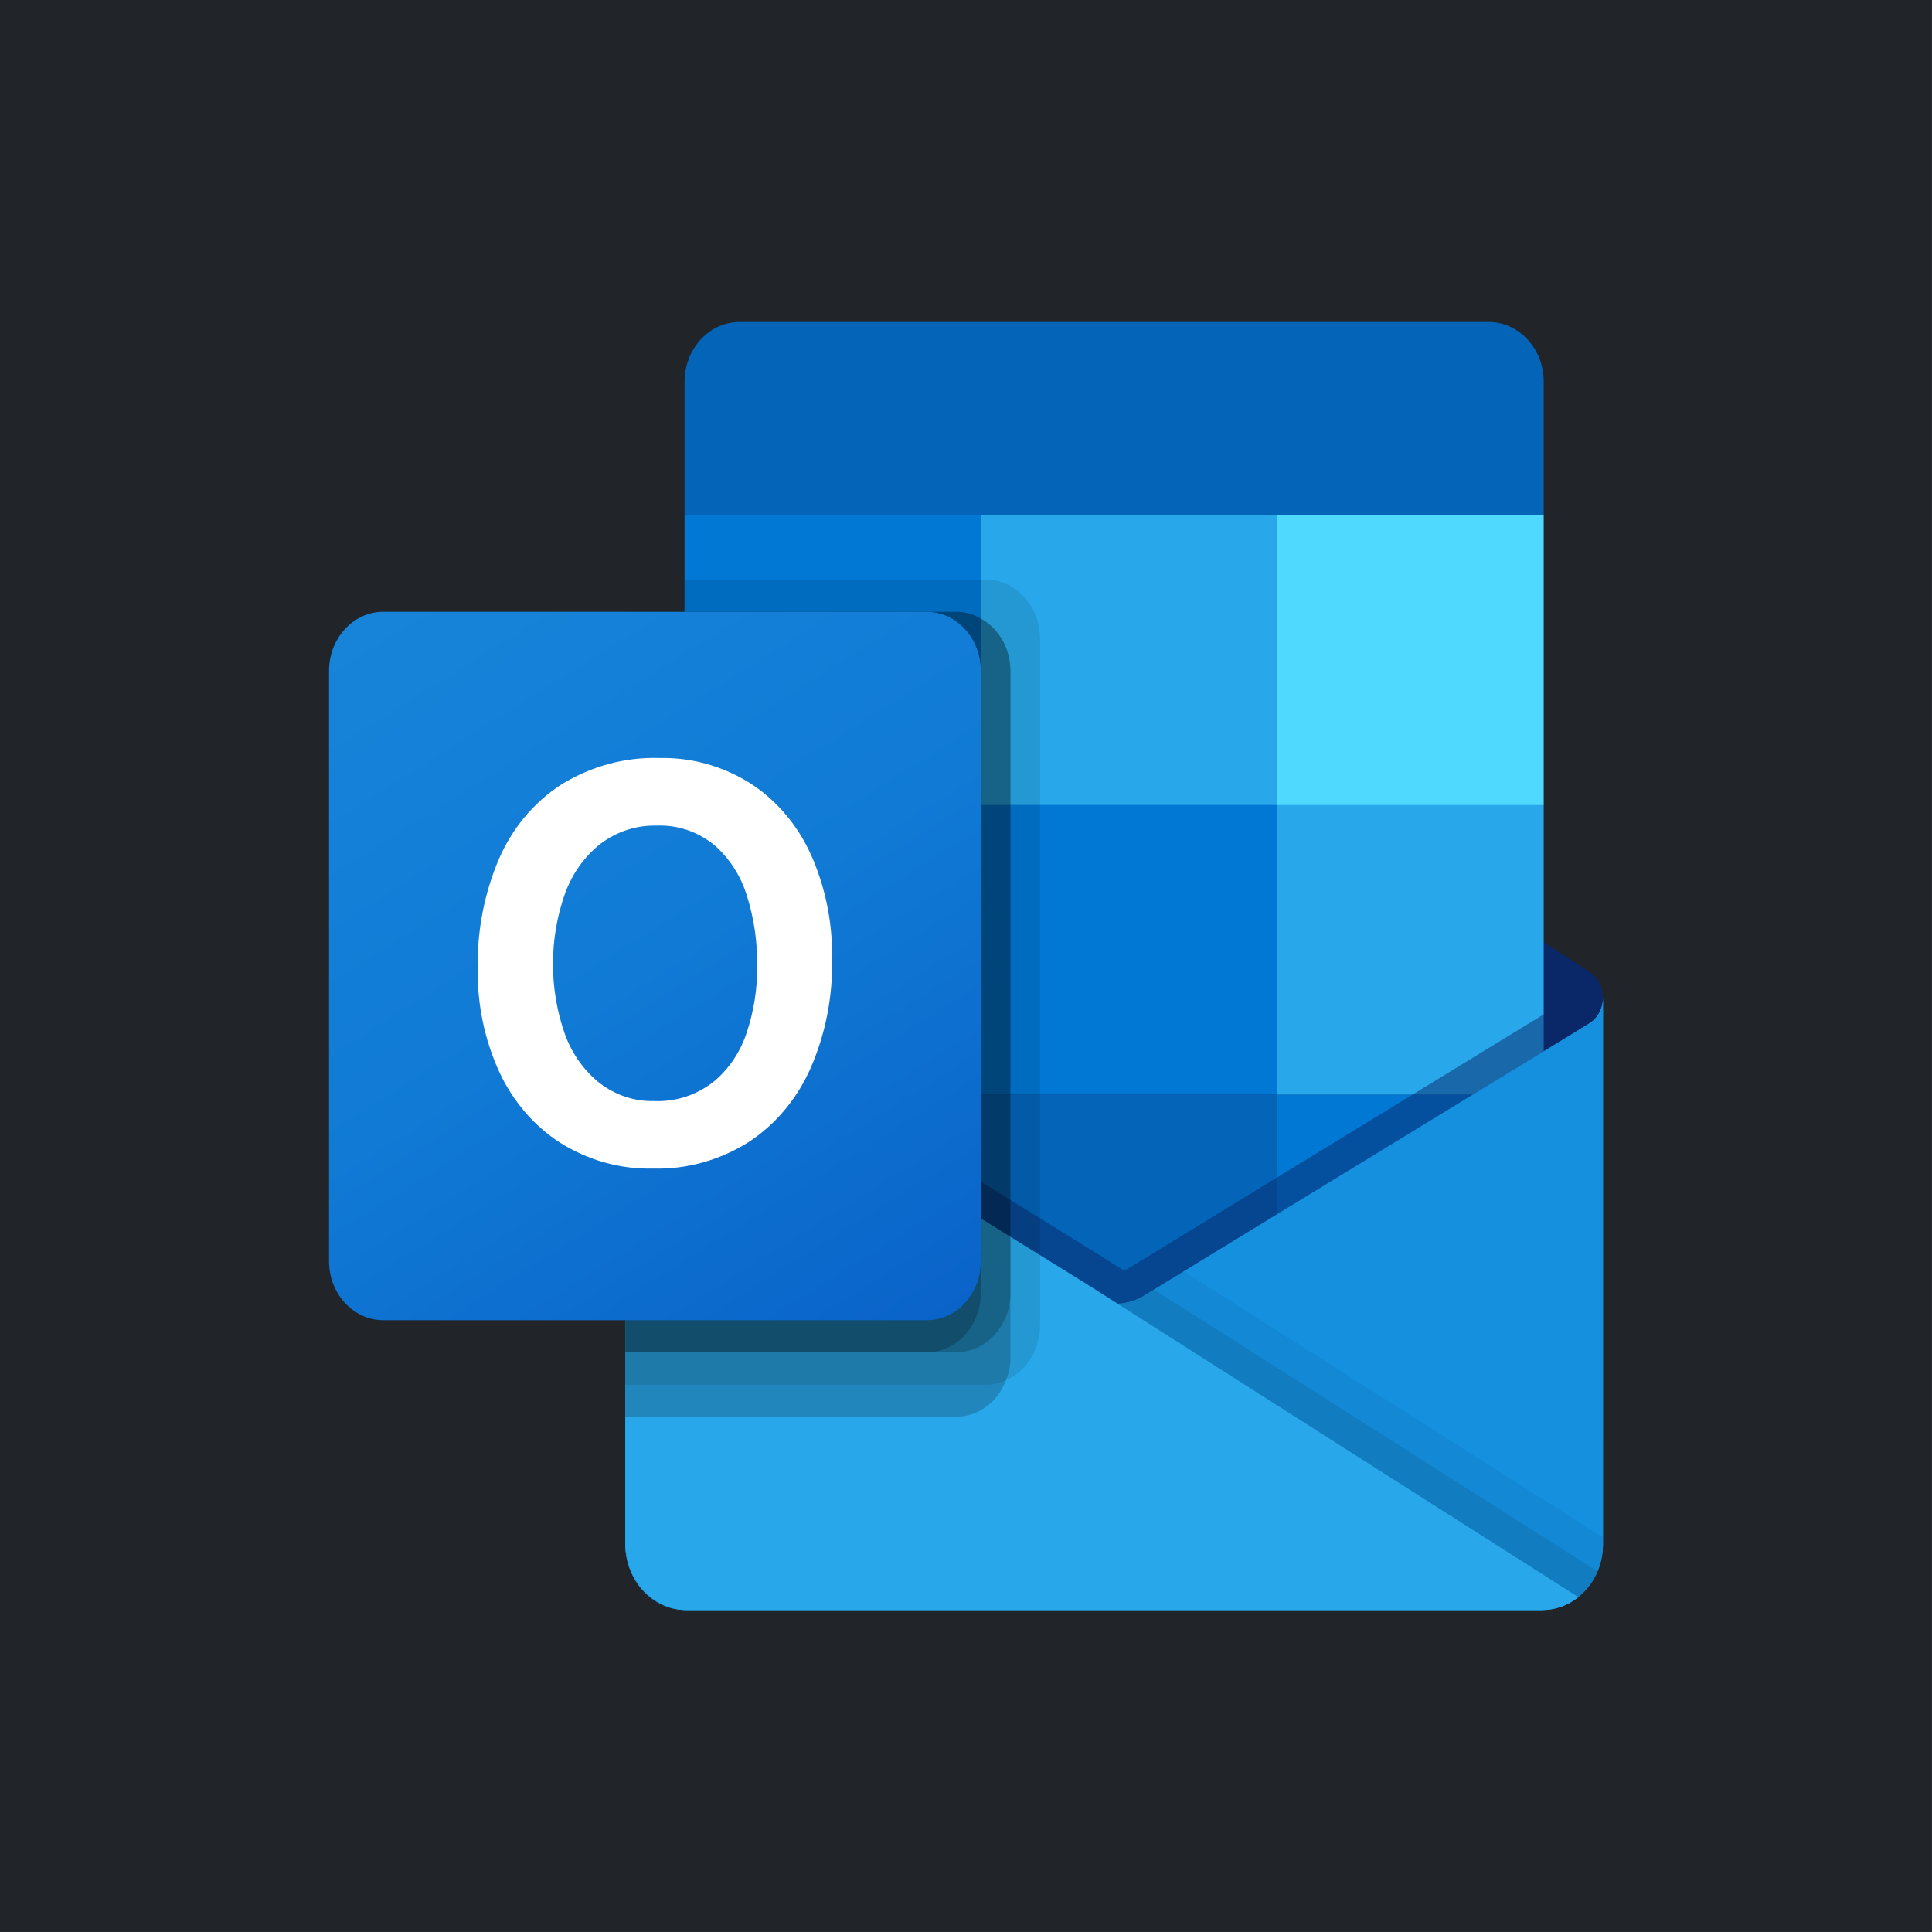
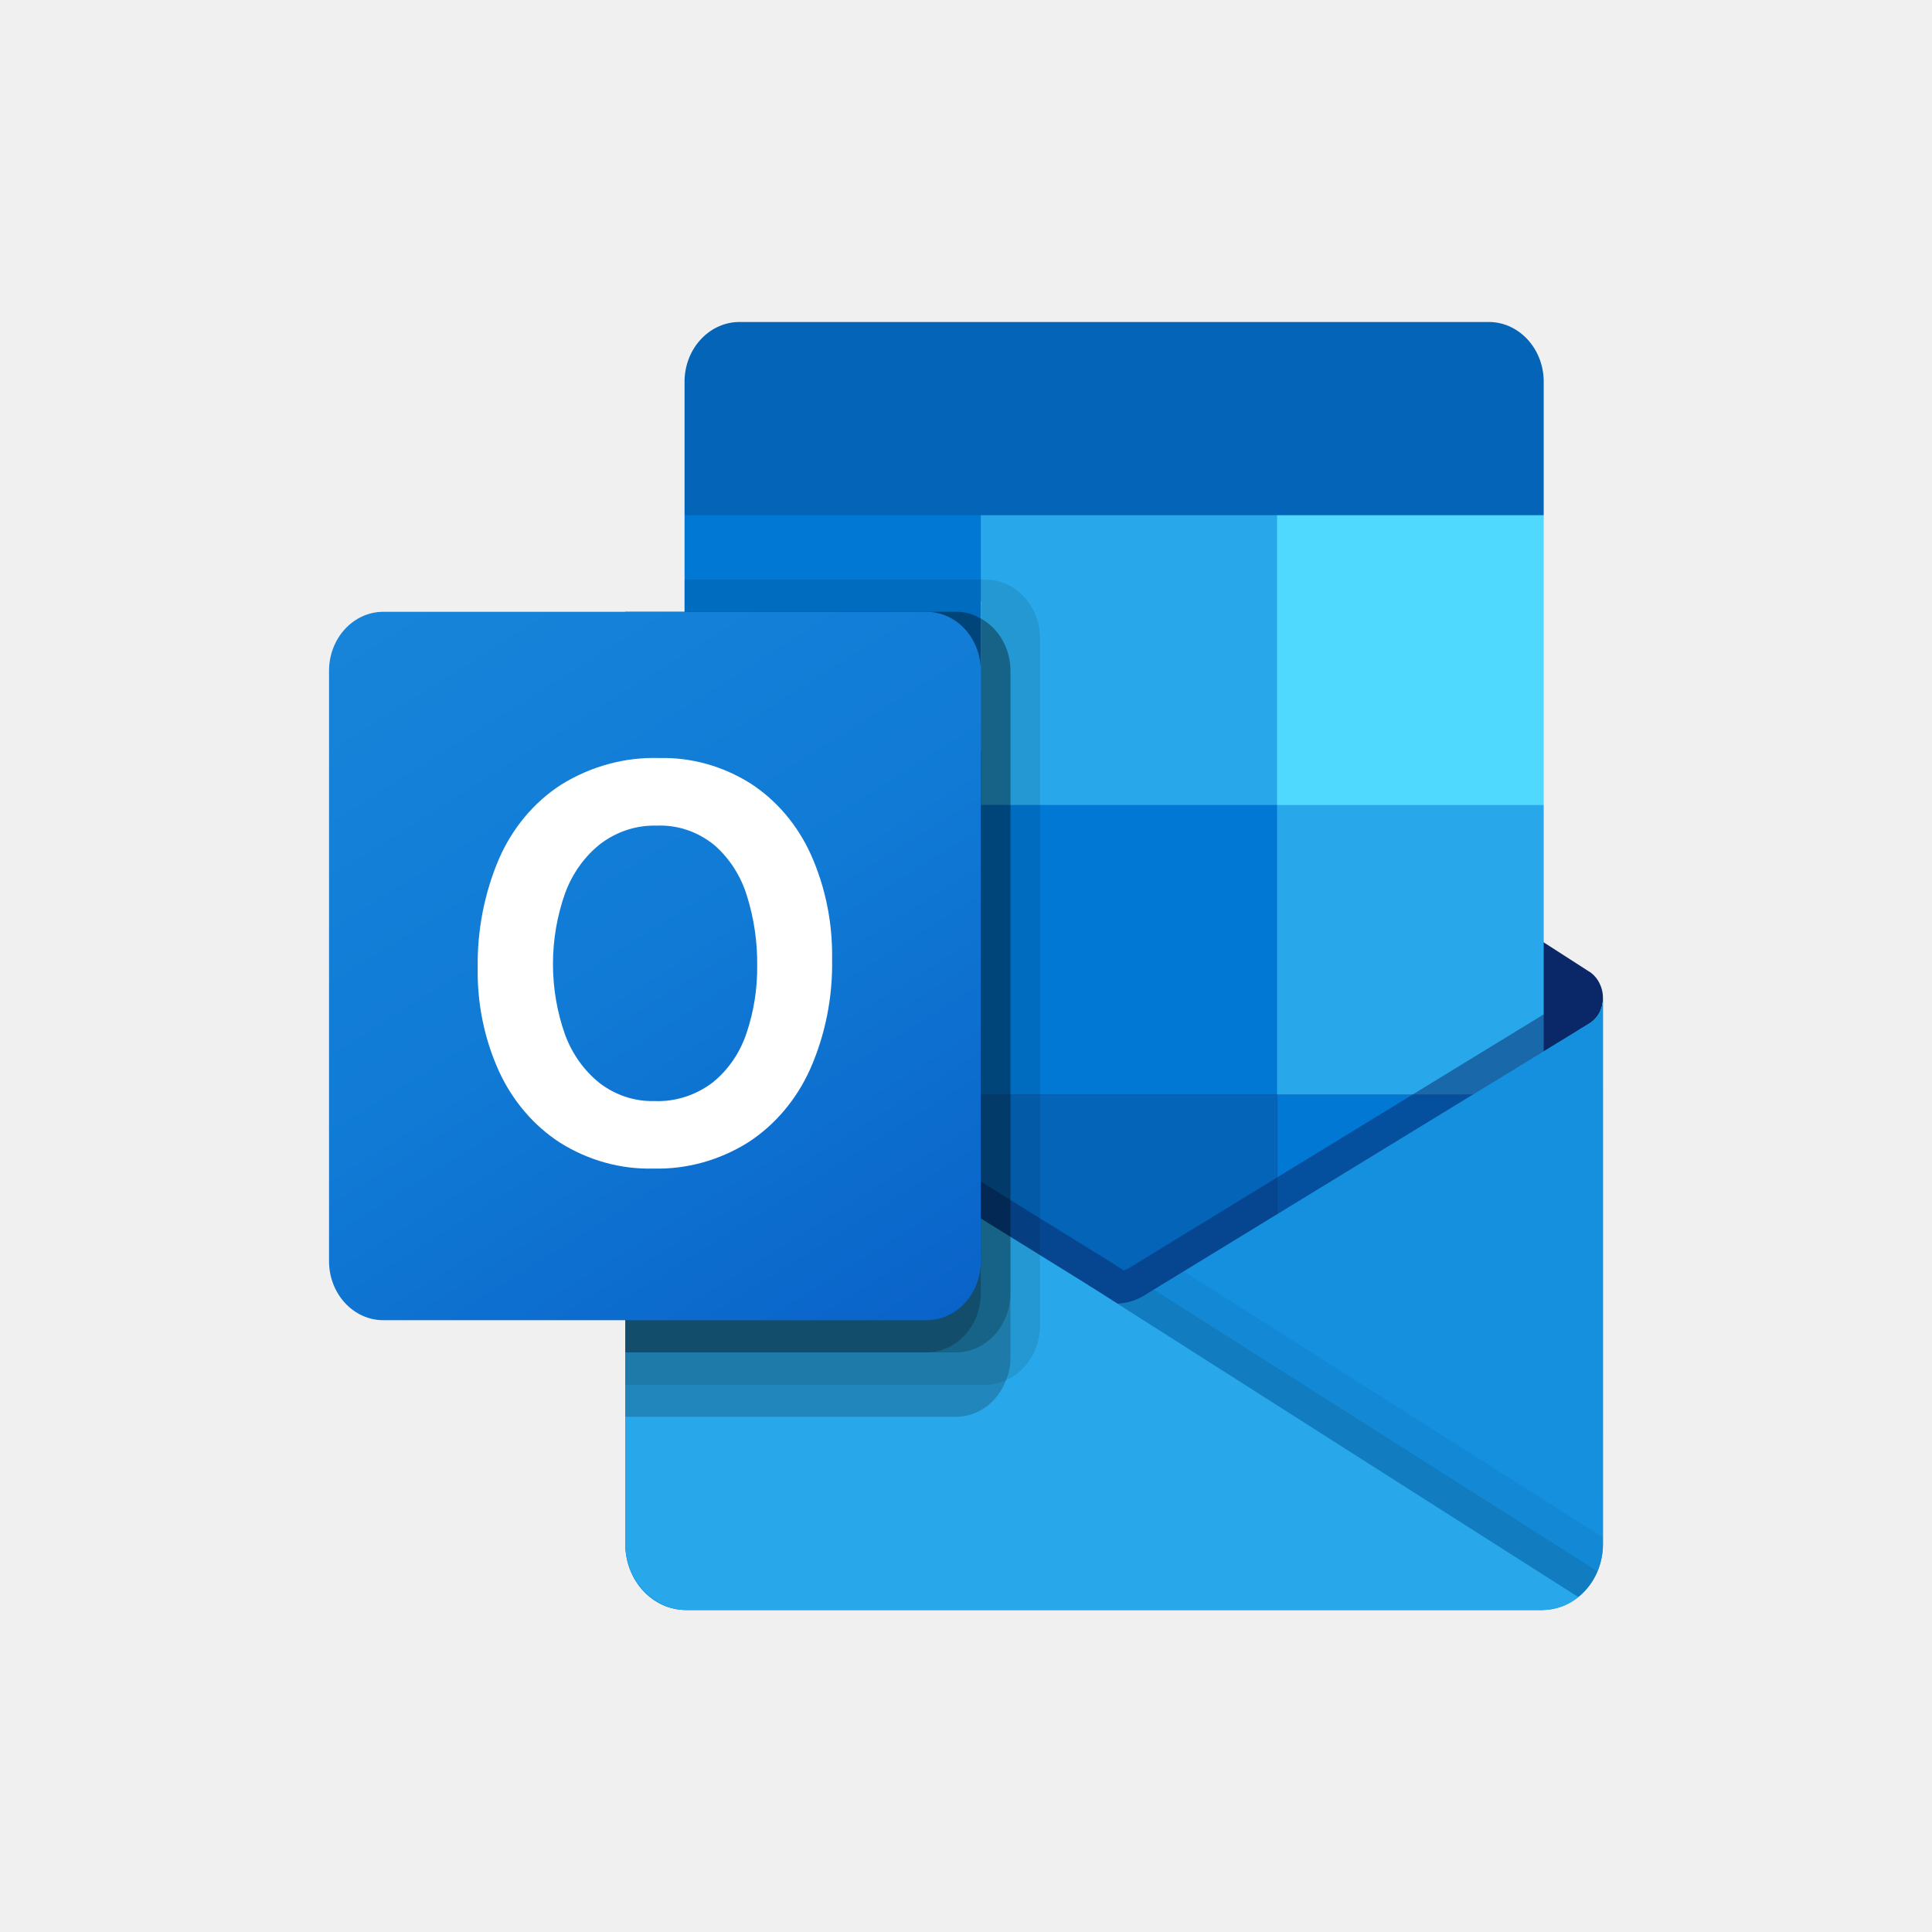
<svg xmlns="http://www.w3.org/2000/svg" version="1.1" id="Layer_1" x="0px" y="0px" width="100" height="100" viewBox="0 0 100 100" xml:space="preserve">
  <defs id="defs801">
    <linearGradient id="SVGID_1_" gradientUnits="userSpaceOnUse" x1="1128.458" y1="811.083" x2="1128.458" y2="1.998" gradientTransform="matrix(1,0,0,-1,0,1705.333)">
      <stop offset="0" style="stop-color:#35B8F1" id="stop1027" />
      <stop offset="1" style="stop-color:#28A8EA" id="stop1029" />
    </linearGradient>
    <linearGradient id="SVGID_2_" gradientUnits="userSpaceOnUse" x1="162.747" y1="1383.074" x2="774.086" y2="324.259" gradientTransform="matrix(1,0,0,-1,0,1705.333)">
      <stop offset="0" style="stop-color:#1784D9" id="stop1052" />
      <stop offset="0.5" style="stop-color:#107AD5" id="stop1054" />
      <stop offset="1" style="stop-color:#0A63C9" id="stop1056" />
    </linearGradient>
  </defs>
-   <g id="g183" transform="matrix(0.6666667,0,0,0.6666667,1.8080826e-6,-1.1667169e-6)">
-     <g id="g1082" transform="matrix(9.616531,0,0,9.616531,-18.26247,-4.21204)" style="fill:#212529;fill-opacity:1;stroke:none">
-       <rect style="fill:#212529;fill-opacity:1;stroke:none;stroke-width:1.228;stroke-linecap:round;stroke-linejoin:round" id="rect371" width="15.598" height="15.598" x="1.899" y="0.438" />
-     </g>
-     <g id="g1208" transform="matrix(0.05401554,0,0,0.05870833,25.54647,25)">
-       <path fill="#0a2767" d="m 1831.083,894.25 c 0.1,-14.318 -7.298,-27.644 -19.503,-35.131 h -0.213 l -0.767,-0.426 -634.492,-375.585 c -2.74,-1.851 -5.583,-3.543 -8.517,-5.067 -24.498,-12.639 -53.599,-12.639 -78.098,0 -2.934,1.525 -5.777,3.216 -8.517,5.067 l -634.49,375.585 -0.766,0.426 c -19.392,12.059 -25.337,37.556 -13.278,56.948 3.553,5.714 8.447,10.474 14.257,13.868 l 634.492,375.585 c 2.749,1.835 5.592,3.527 8.517,5.068 24.498,12.639 53.599,12.639 78.098,0 2.925,-1.541 5.767,-3.232 8.517,-5.068 l 634.492,-375.585 c 12.675,-7.39 20.413,-21.012 20.268,-35.685 z" id="path1011" />
-       <path fill="#0364b8" d="m 520.453,643.477 h 416.38 v 381.674 H 520.453 Z M 1745.917,255.5 V 80.908 C 1746.917,37.256 1712.365,1.046 1668.714,0 H 588.204 C 544.552,1.046 510,37.256 511,80.908 V 255.5 l 638.75,170.333 z" id="path1013" />
-       <path fill="#0078d4" d="M 511,255.5 H 936.833 V 638.75 H 511 Z" id="path1015" />
-       <path fill="#28a8ea" d="M 1362.667,255.5 H 936.833 V 638.75 L 1362.667,1022 h 383.25 V 638.75 Z" id="path1017" />
-       <path fill="#0078d4" d="m 936.833,638.75 h 425.833 V 1022 H 936.833 Z" id="path1019" />
-       <path fill="#0364b8" d="m 936.833,1022 h 425.833 v 383.25 H 936.833 Z" id="path1021" />
-       <path fill="#14447d" d="m 520.453,1025.151 h 416.38 v 346.969 h -416.38 z" id="path1023" />
-       <path fill="#0078d4" d="m 1362.667,1022 h 383.25 v 383.25 h -383.25 z" id="path1025" />
-       <path fill="url(#SVGID_1_)" d="m 1811.58,927.593 -0.809,0.426 -634.492,356.848 c -2.768,1.703 -5.578,3.321 -8.517,4.769 -10.777,5.132 -22.481,8.029 -34.407,8.517 l -34.663,-20.27 c -2.929,-1.47 -5.773,-3.105 -8.517,-4.897 L 447.167,906.003 h -0.298 L 425.833,894.25 v 722.384 c 0.328,48.196 39.653,87.006 87.849,86.7 h 1230.914 c 0.724,0 1.363,-0.341 2.129,-0.341 10.18,-0.651 20.216,-2.745 29.808,-6.217 4.145,-1.756 8.146,-3.835 11.966,-6.217 2.853,-1.618 7.75,-5.152 7.75,-5.152 21.814,-16.142 34.726,-41.635 34.833,-68.772 V 894.25 c -0.014,13.817 -7.466,26.557 -19.502,33.343 z" id="path1032" style="fill:url(#SVGID_1_)" />
-       <path opacity="0.5" fill="#0a2767" enable-background="new    " d="m 1797.017,891.397 v 44.287 l -663.448,456.791 -686.87,-486.174 c 0,-0.235 -0.191,-0.426 -0.426,-0.426 v 0 L 383.25,867.976 v -31.938 l 25.976,-0.426 54.932,31.512 1.277,0.426 4.684,2.981 c 0,0 645.563,368.346 647.267,369.197 l 24.698,14.478 c 2.129,-0.852 4.258,-1.703 6.813,-2.555 1.278,-0.852 640.879,-360.681 640.879,-360.681 z" id="path1034" />
-       <path fill="#1490df" d="m 1811.58,927.593 -0.809,0.468 -634.492,356.848 c -2.768,1.703 -5.578,3.321 -8.517,4.769 -24.641,12.038 -53.457,12.038 -78.098,0 -2.918,-1.445 -5.76,-3.037 -8.517,-4.769 l -634.49,-356.848 -0.766,-0.468 c -12.25,-6.642 -19.93,-19.409 -20.057,-33.343 v 722.384 c 0.305,48.188 39.616,87.004 87.803,86.7 0.001,0 0.002,0 0.004,0 h 1229.636 c 48.188,0.307 87.5,-38.509 87.807,-86.696 0,-10e-4 0,0 0,0 V 894.25 c -0.016,13.817 -7.468,26.557 -19.504,33.343 z" id="path1036" />
-       <path opacity="0.1" enable-background="new    " d="m 1185.52,1279.629 -9.496,5.323 c -2.752,1.752 -5.595,3.359 -8.517,4.812 -10.462,5.135 -21.838,8.146 -33.47,8.857 l 241.405,285.479 421.107,101.476 c 11.539,-8.716 20.717,-20.178 26.7,-33.343 z" id="path1038" />
-       <path opacity="0.05" enable-background="new    " d="m 1228.529,1255.442 -52.505,29.51 c -2.752,1.752 -5.595,3.359 -8.517,4.812 -10.462,5.135 -21.838,8.146 -33.47,8.857 l 113.101,311.838 549.538,74.989 c 21.649,-16.254 34.394,-41.743 34.407,-68.815 v -9.326 z" id="path1040" />
-       <path fill="#28a8ea" d="m 514.833,1703.333 h 1228.316 c 18.901,0.096 37.335,-5.874 52.59,-17.033 L 1098.65,1277.969 c -2.929,-1.47 -5.773,-3.105 -8.517,-4.897 L 447.125,906.088 h -0.298 L 425.834,894.25 v 719.914 c -0.048,49.2 39.798,89.122 88.999,89.169 -10e-4,0 -10e-4,0 0,0 z" id="path1042" />
-       <path opacity="0.1" enable-background="new    " d="m 1022,418.722 v 908.303 c -0.076,31.846 -19.44,60.471 -48.971,72.392 -9.148,3.931 -19,5.96 -28.957,5.962 H 425.833 V 383.25 H 511 v -42.583 h 433.073 c 43.019,0.163 77.834,35.035 77.927,78.055 z" id="path1044" />
-       <path opacity="0.2" enable-background="new    " d="m 979.417,461.305 v 908.302 c 0.107,10.287 -2.074,20.469 -6.388,29.808 -11.826,29.149 -40.083,48.273 -71.54,48.417 H 425.833 V 383.25 h 475.656 c 12.356,-0.124 24.533,2.958 35.344,8.943 26.104,13.151 42.574,39.883 42.584,69.112 z" id="path1046" />
-       <path opacity="0.2" enable-background="new    " d="m 979.417,461.305 v 823.136 c -0.208,43 -34.928,77.853 -77.927,78.225 H 425.833 V 383.25 h 475.656 c 12.356,-0.124 24.533,2.958 35.344,8.943 26.104,13.151 42.574,39.883 42.584,69.112 z" id="path1048" />
-       <path opacity="0.2" enable-background="new    " d="m 936.833,461.305 v 823.136 c -0.046,43.067 -34.861,78.015 -77.927,78.225 H 425.833 V 383.25 h 433.072 c 43.062,0.023 77.951,34.951 77.927,78.013 10e-4,0.014 10e-4,0.028 10e-4,0.042 z" id="path1050" />
-       <path fill="url(#SVGID_2_)" d="m 78.055,383.25 h 780.723 c 43.109,0 78.055,34.947 78.055,78.055 v 780.723 c 0,43.109 -34.946,78.055 -78.055,78.055 H 78.055 C 34.946,1320.083 0,1285.136 0,1242.028 V 461.305 C 0,418.197 34.947,383.25 78.055,383.25 Z" id="path1059" style="fill:url(#SVGID_2_)" />
-       <path fill="#ffffff" d="m 243.96,710.631 c 19.238,-40.988 50.29,-75.289 89.17,-98.495 43.057,-24.651 92.081,-36.94 141.675,-35.515 45.965,-0.997 91.321,10.655 131.114,33.683 37.414,22.312 67.547,55.004 86.742,94.109 20.904,43.09 31.322,90.512 30.405,138.396 1.013,50.043 -9.706,99.628 -31.299,144.783 -19.652,40.503 -50.741,74.36 -89.425,97.388 -41.327,23.734 -88.367,35.692 -136.011,34.578 -46.947,1.133 -93.303,-10.651 -134.01,-34.067 -37.738,-22.341 -68.249,-55.07 -87.892,-94.28 -21.028,-42.467 -31.57,-89.355 -30.745,-136.735 -0.876,-49.617 9.474,-98.79 30.276,-143.845 z m 95.046,231.227 c 10.257,25.912 27.651,48.385 50.163,64.812 22.93,16.026 50.387,24.294 78.353,23.591 29.783,1.178 59.14,-7.372 83.634,-24.358 22.227,-16.375 39.164,-38.909 48.715,-64.812 10.677,-28.928 15.946,-59.572 15.543,-90.404 0.33,-31.127 -4.623,-62.084 -14.649,-91.554 -8.855,-26.607 -25.246,-50.069 -47.182,-67.537 -23.88,-17.79 -53.158,-26.813 -82.91,-25.55 -28.572,-0.74 -56.644,7.593 -80.184,23.804 -22.893,16.496 -40.617,39.168 -51.1,65.365 -23.255,60.049 -23.376,126.595 -0.341,186.728 z" id="path1061" />
-       <path fill="#50d9ff" d="m 1362.667,255.5 h 383.25 v 383.25 h -383.25 z" id="path1063" />
-     </g>
+   <g id="g1208" transform="matrix(0.03601036,0,0,0.03913889,17.03099,16.66666)">
+     <path fill="#0a2767" d="m 1831.083,894.25 c 0.1,-14.318 -7.298,-27.644 -19.503,-35.131 h -0.213 l -0.767,-0.426 -634.492,-375.585 c -2.74,-1.851 -5.583,-3.543 -8.517,-5.067 -24.498,-12.639 -53.599,-12.639 -78.098,0 -2.934,1.525 -5.777,3.216 -8.517,5.067 l -634.49,375.585 -0.766,0.426 c -19.392,12.059 -25.337,37.556 -13.278,56.948 3.553,5.714 8.447,10.474 14.257,13.868 l 634.492,375.585 c 2.749,1.835 5.592,3.527 8.517,5.068 24.498,12.639 53.599,12.639 78.098,0 2.925,-1.541 5.767,-3.232 8.517,-5.068 l 634.492,-375.585 c 12.675,-7.39 20.413,-21.012 20.268,-35.685 z" id="path1011" />
+     <path fill="#0364b8" d="m 520.453,643.477 h 416.38 v 381.674 H 520.453 Z M 1745.917,255.5 V 80.908 C 1746.917,37.256 1712.365,1.046 1668.714,0 H 588.204 C 544.552,1.046 510,37.256 511,80.908 V 255.5 l 638.75,170.333 z" id="path1013" />
+     <path fill="#0078d4" d="M 511,255.5 H 936.833 V 638.75 H 511 Z" id="path1015" />
+     <path fill="#28a8ea" d="M 1362.667,255.5 H 936.833 V 638.75 L 1362.667,1022 h 383.25 V 638.75 Z" id="path1017" />
+     <path fill="#0078d4" d="m 936.833,638.75 h 425.833 V 1022 H 936.833 Z" id="path1019" />
+     <path fill="#0364b8" d="m 936.833,1022 h 425.833 v 383.25 H 936.833 Z" id="path1021" />
+     <path fill="#14447d" d="m 520.453,1025.151 h 416.38 v 346.969 h -416.38 z" id="path1023" />
+     <path fill="#0078d4" d="m 1362.667,1022 h 383.25 v 383.25 h -383.25 z" id="path1025" />
+     <path fill="url(#SVGID_1_)" d="m 1811.58,927.593 -0.809,0.426 -634.492,356.848 c -2.768,1.703 -5.578,3.321 -8.517,4.769 -10.777,5.132 -22.481,8.029 -34.407,8.517 l -34.663,-20.27 c -2.929,-1.47 -5.773,-3.105 -8.517,-4.897 L 447.167,906.003 h -0.298 L 425.833,894.25 v 722.384 c 0.328,48.196 39.653,87.006 87.849,86.7 h 1230.914 c 0.724,0 1.363,-0.341 2.129,-0.341 10.18,-0.651 20.216,-2.745 29.808,-6.217 4.145,-1.756 8.146,-3.835 11.966,-6.217 2.853,-1.618 7.75,-5.152 7.75,-5.152 21.814,-16.142 34.726,-41.635 34.833,-68.772 V 894.25 c -0.014,13.817 -7.466,26.557 -19.502,33.343 z" id="path1032" style="fill:url(#SVGID_1_)" />
+     <path opacity="0.5" fill="#0a2767" enable-background="new    " d="m 1797.017,891.397 v 44.287 l -663.448,456.791 -686.87,-486.174 c 0,-0.235 -0.191,-0.426 -0.426,-0.426 v 0 L 383.25,867.976 v -31.938 l 25.976,-0.426 54.932,31.512 1.277,0.426 4.684,2.981 c 0,0 645.563,368.346 647.267,369.197 l 24.698,14.478 c 2.129,-0.852 4.258,-1.703 6.813,-2.555 1.278,-0.852 640.879,-360.681 640.879,-360.681 z" id="path1034" />
+     <path fill="#1490df" d="m 1811.58,927.593 -0.809,0.468 -634.492,356.848 c -2.768,1.703 -5.578,3.321 -8.517,4.769 -24.641,12.038 -53.457,12.038 -78.098,0 -2.918,-1.445 -5.76,-3.037 -8.517,-4.769 l -634.49,-356.848 -0.766,-0.468 c -12.25,-6.642 -19.93,-19.409 -20.057,-33.343 v 722.384 c 0.305,48.188 39.616,87.004 87.803,86.7 0.001,0 0.002,0 0.004,0 h 1229.636 c 48.188,0.307 87.5,-38.509 87.807,-86.696 0,-10e-4 0,0 0,0 V 894.25 c -0.016,13.817 -7.468,26.557 -19.504,33.343 z" id="path1036" />
+     <path opacity="0.1" enable-background="new    " d="m 1185.52,1279.629 -9.496,5.323 c -2.752,1.752 -5.595,3.359 -8.517,4.812 -10.462,5.135 -21.838,8.146 -33.47,8.857 l 241.405,285.479 421.107,101.476 c 11.539,-8.716 20.717,-20.178 26.7,-33.343 z" id="path1038" />
+     <path opacity="0.05" enable-background="new    " d="m 1228.529,1255.442 -52.505,29.51 c -2.752,1.752 -5.595,3.359 -8.517,4.812 -10.462,5.135 -21.838,8.146 -33.47,8.857 l 113.101,311.838 549.538,74.989 c 21.649,-16.254 34.394,-41.743 34.407,-68.815 v -9.326 z" id="path1040" />
+     <path fill="#28a8ea" d="m 514.833,1703.333 h 1228.316 c 18.901,0.096 37.335,-5.874 52.59,-17.033 L 1098.65,1277.969 c -2.929,-1.47 -5.773,-3.105 -8.517,-4.897 L 447.125,906.088 h -0.298 L 425.834,894.25 v 719.914 c -0.048,49.2 39.798,89.122 88.999,89.169 -10e-4,0 -10e-4,0 0,0 z" id="path1042" />
+     <path opacity="0.1" enable-background="new    " d="m 1022,418.722 v 908.303 c -0.076,31.846 -19.44,60.471 -48.971,72.392 -9.148,3.931 -19,5.96 -28.957,5.962 H 425.833 V 383.25 H 511 v -42.583 h 433.073 c 43.019,0.163 77.834,35.035 77.927,78.055 z" id="path1044" />
+     <path opacity="0.2" enable-background="new    " d="m 979.417,461.305 v 908.302 c 0.107,10.287 -2.074,20.469 -6.388,29.808 -11.826,29.149 -40.083,48.273 -71.54,48.417 H 425.833 V 383.25 h 475.656 c 12.356,-0.124 24.533,2.958 35.344,8.943 26.104,13.151 42.574,39.883 42.584,69.112 z" id="path1046" />
+     <path opacity="0.2" enable-background="new    " d="m 979.417,461.305 v 823.136 c -0.208,43 -34.928,77.853 -77.927,78.225 H 425.833 V 383.25 h 475.656 c 12.356,-0.124 24.533,2.958 35.344,8.943 26.104,13.151 42.574,39.883 42.584,69.112 z" id="path1048" />
+     <path opacity="0.2" enable-background="new    " d="m 936.833,461.305 v 823.136 c -0.046,43.067 -34.861,78.015 -77.927,78.225 H 425.833 V 383.25 h 433.072 c 43.062,0.023 77.951,34.951 77.927,78.013 10e-4,0.014 10e-4,0.028 10e-4,0.042 z" id="path1050" />
+     <path fill="url(#SVGID_2_)" d="m 78.055,383.25 h 780.723 c 43.109,0 78.055,34.947 78.055,78.055 v 780.723 c 0,43.109 -34.946,78.055 -78.055,78.055 H 78.055 C 34.946,1320.083 0,1285.136 0,1242.028 V 461.305 C 0,418.197 34.947,383.25 78.055,383.25 Z" id="path1059" style="fill:url(#SVGID_2_)" />
+     <path fill="#ffffff" d="m 243.96,710.631 c 19.238,-40.988 50.29,-75.289 89.17,-98.495 43.057,-24.651 92.081,-36.94 141.675,-35.515 45.965,-0.997 91.321,10.655 131.114,33.683 37.414,22.312 67.547,55.004 86.742,94.109 20.904,43.09 31.322,90.512 30.405,138.396 1.013,50.043 -9.706,99.628 -31.299,144.783 -19.652,40.503 -50.741,74.36 -89.425,97.388 -41.327,23.734 -88.367,35.692 -136.011,34.578 -46.947,1.133 -93.303,-10.651 -134.01,-34.067 -37.738,-22.341 -68.249,-55.07 -87.892,-94.28 -21.028,-42.467 -31.57,-89.355 -30.745,-136.735 -0.876,-49.617 9.474,-98.79 30.276,-143.845 z m 95.046,231.227 c 10.257,25.912 27.651,48.385 50.163,64.812 22.93,16.026 50.387,24.294 78.353,23.591 29.783,1.178 59.14,-7.372 83.634,-24.358 22.227,-16.375 39.164,-38.909 48.715,-64.812 10.677,-28.928 15.946,-59.572 15.543,-90.404 0.33,-31.127 -4.623,-62.084 -14.649,-91.554 -8.855,-26.607 -25.246,-50.069 -47.182,-67.537 -23.88,-17.79 -53.158,-26.813 -82.91,-25.55 -28.572,-0.74 -56.644,7.593 -80.184,23.804 -22.893,16.496 -40.617,39.168 -51.1,65.365 -23.255,60.049 -23.376,126.595 -0.341,186.728 z" id="path1061" />
+     <path fill="#50d9ff" d="m 1362.667,255.5 h 383.25 v 383.25 h -383.25 z" id="path1063" />
  </g>
</svg>
